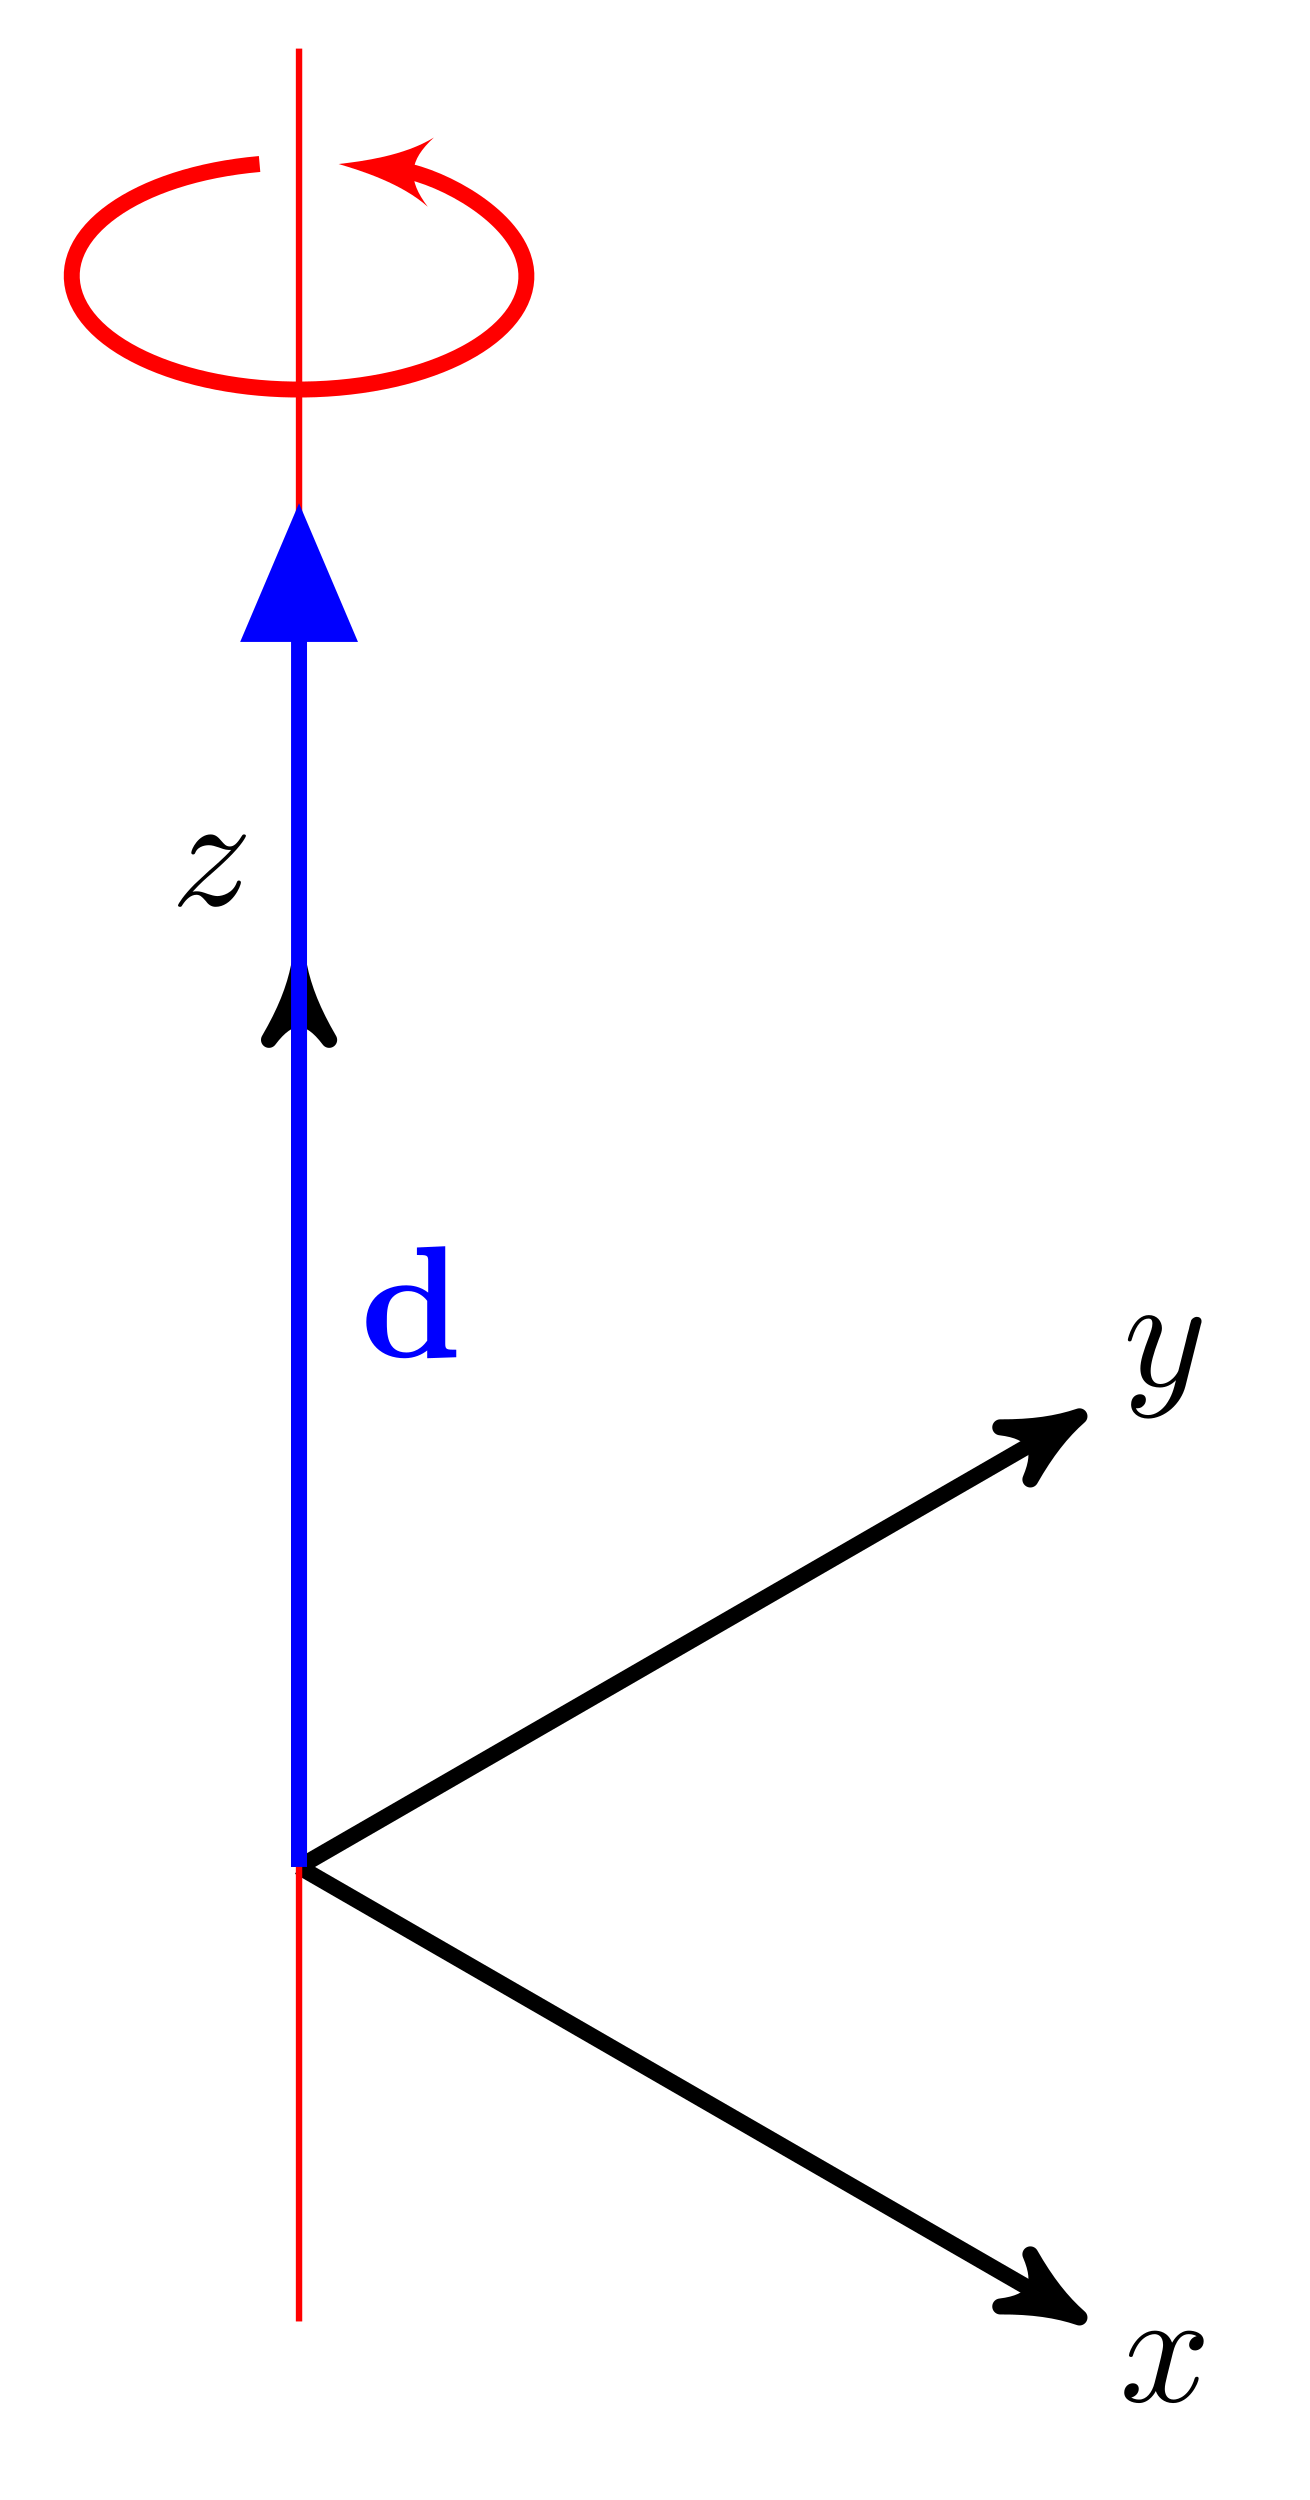
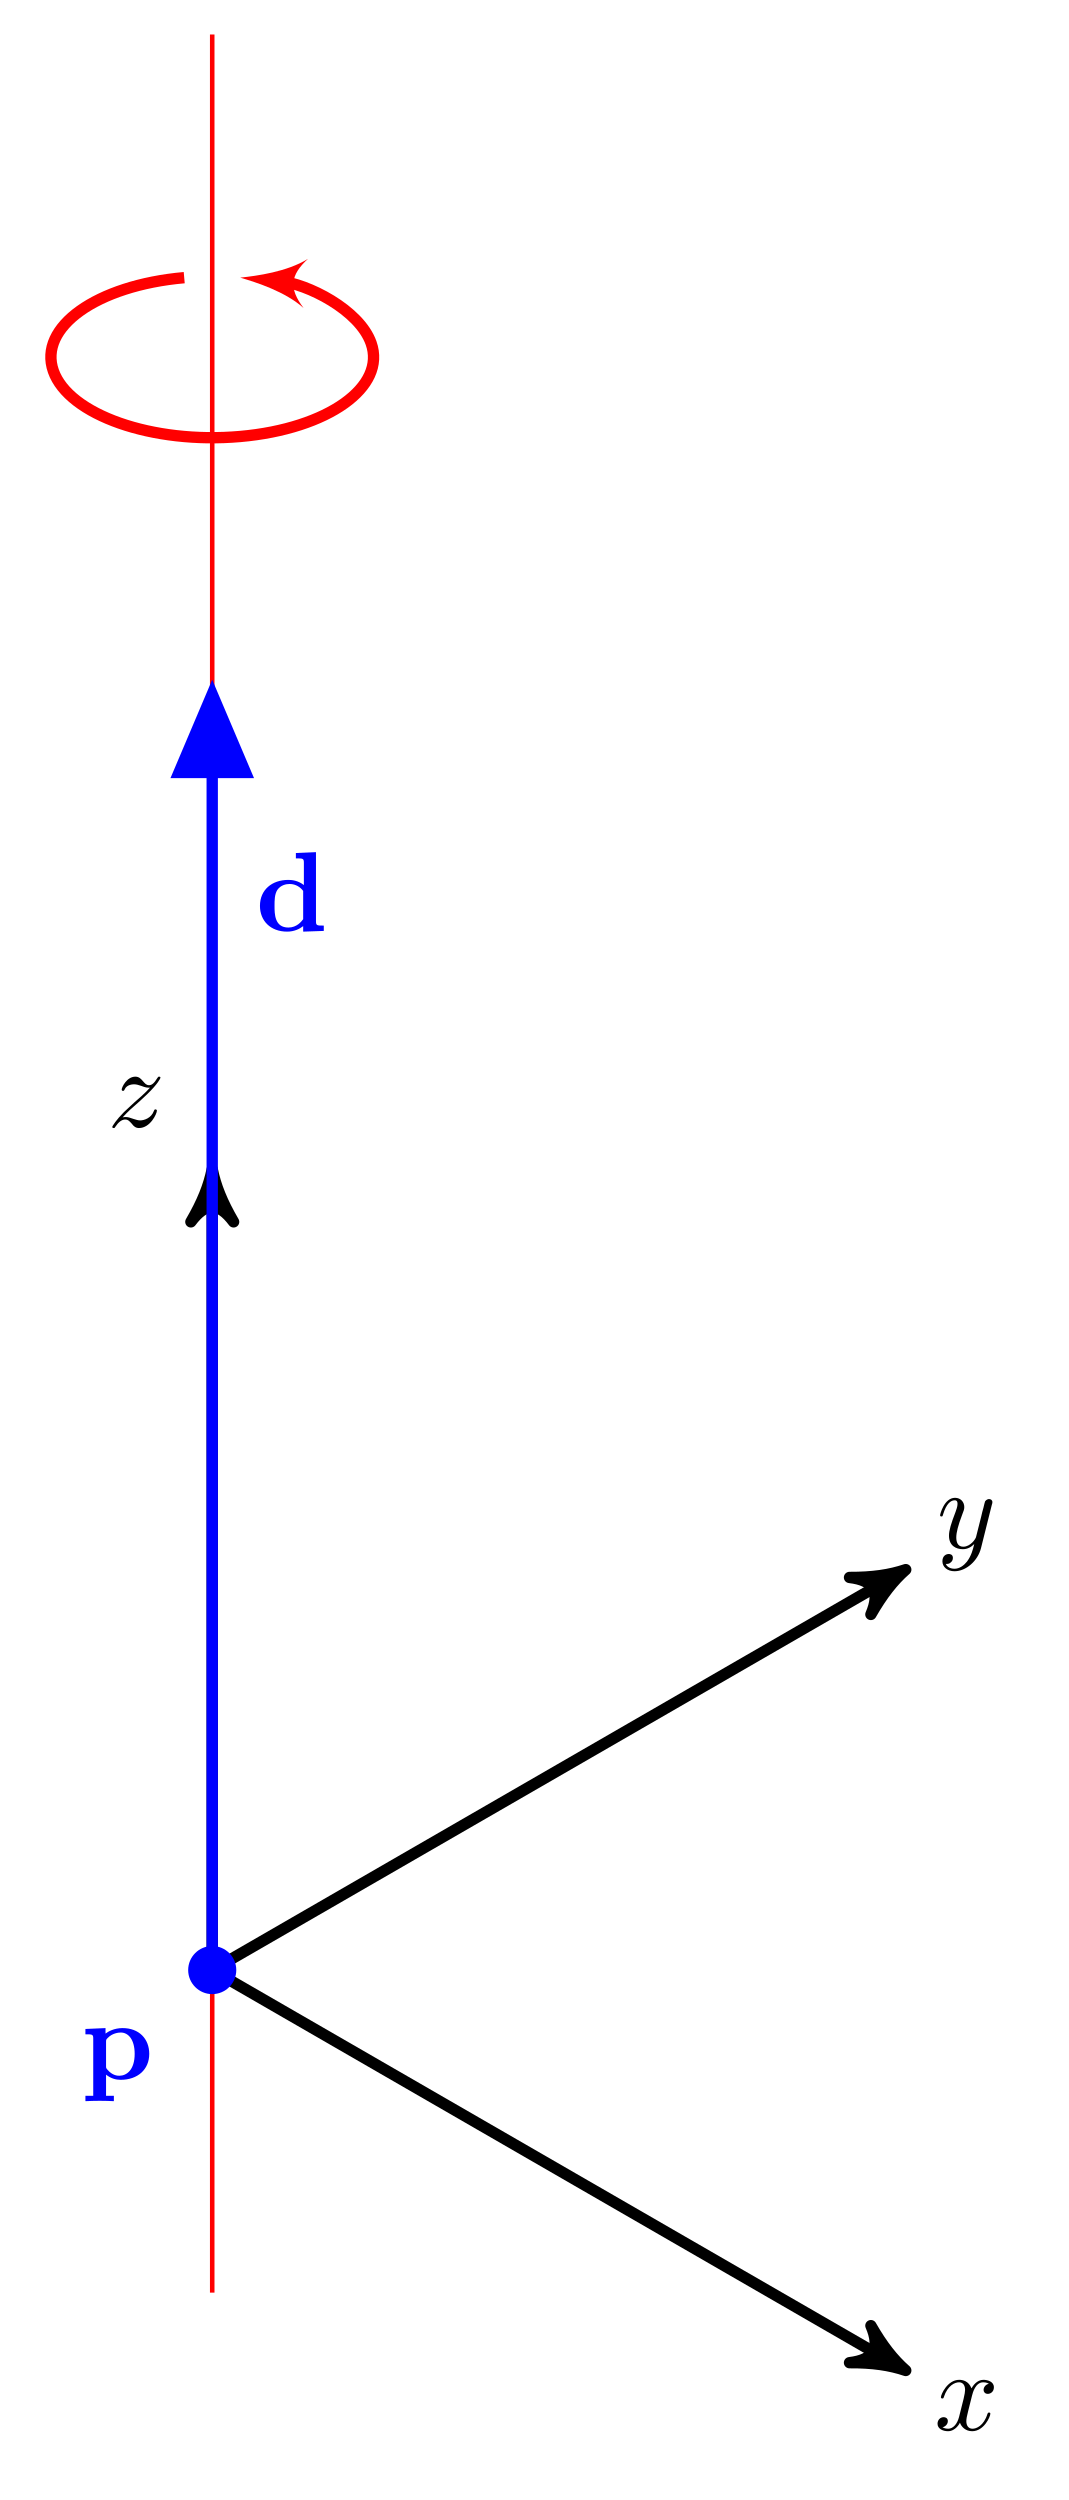
- <svg xmlns="http://www.w3.org/2000/svg" xmlns:xlink="http://www.w3.org/1999/xlink" width="81.659pt" height="155.9pt" viewBox="0 0 81.659 155.9" version="1.1">
+ <svg xmlns="http://www.w3.org/2000/svg" xmlns:xlink="http://www.w3.org/1999/xlink" width="93.933pt" height="219.679pt" viewBox="0 0 93.933 219.679" version="1.1">
  <defs>
    <g>
      <symbol overflow="visible" id="glyph0-0">
        <path style="stroke:none;" d="" />
      </symbol>
      <symbol overflow="visible" id="glyph0-1">
        <path style="stroke:none;" d="M 3.328 -3.016 C 3.391 -3.266 3.625 -4.188 4.312 -4.188 C 4.359 -4.188 4.609 -4.188 4.812 -4.062 C 4.531 -4 4.344 -3.766 4.344 -3.516 C 4.344 -3.359 4.453 -3.172 4.719 -3.172 C 4.938 -3.172 5.25 -3.344 5.25 -3.75 C 5.25 -4.266 4.672 -4.406 4.328 -4.406 C 3.75 -4.406 3.406 -3.875 3.281 -3.656 C 3.031 -4.312 2.5 -4.406 2.203 -4.406 C 1.172 -4.406 0.594 -3.125 0.594 -2.875 C 0.594 -2.766 0.703 -2.766 0.719 -2.766 C 0.797 -2.766 0.828 -2.797 0.844 -2.875 C 1.188 -3.938 1.844 -4.188 2.188 -4.188 C 2.375 -4.188 2.719 -4.094 2.719 -3.516 C 2.719 -3.203 2.547 -2.547 2.188 -1.141 C 2.031 -0.531 1.672 -0.109 1.234 -0.109 C 1.172 -0.109 0.953 -0.109 0.734 -0.234 C 0.984 -0.297 1.203 -0.5 1.203 -0.781 C 1.203 -1.047 0.984 -1.125 0.844 -1.125 C 0.531 -1.125 0.297 -0.875 0.297 -0.547 C 0.297 -0.094 0.781 0.109 1.219 0.109 C 1.891 0.109 2.25 -0.594 2.266 -0.641 C 2.391 -0.281 2.75 0.109 3.344 0.109 C 4.375 0.109 4.938 -1.172 4.938 -1.422 C 4.938 -1.531 4.859 -1.531 4.828 -1.531 C 4.734 -1.531 4.719 -1.484 4.688 -1.422 C 4.359 -0.344 3.688 -0.109 3.375 -0.109 C 2.984 -0.109 2.828 -0.422 2.828 -0.766 C 2.828 -0.984 2.875 -1.203 2.984 -1.641 Z M 3.328 -3.016 " />
      </symbol>
      <symbol overflow="visible" id="glyph0-2">
        <path style="stroke:none;" d="M 4.844 -3.797 C 4.891 -3.938 4.891 -3.953 4.891 -4.031 C 4.891 -4.203 4.75 -4.297 4.594 -4.297 C 4.5 -4.297 4.344 -4.234 4.25 -4.094 C 4.234 -4.031 4.141 -3.734 4.109 -3.547 C 4.031 -3.297 3.969 -3.016 3.906 -2.75 L 3.453 -0.953 C 3.422 -0.812 2.984 -0.109 2.328 -0.109 C 1.828 -0.109 1.719 -0.547 1.719 -0.922 C 1.719 -1.375 1.891 -2 2.219 -2.875 C 2.375 -3.281 2.422 -3.391 2.422 -3.594 C 2.422 -4.031 2.109 -4.406 1.609 -4.406 C 0.656 -4.406 0.297 -2.953 0.297 -2.875 C 0.297 -2.766 0.391 -2.766 0.406 -2.766 C 0.516 -2.766 0.516 -2.797 0.562 -2.953 C 0.844 -3.891 1.234 -4.188 1.578 -4.188 C 1.656 -4.188 1.828 -4.188 1.828 -3.875 C 1.828 -3.625 1.719 -3.359 1.656 -3.172 C 1.25 -2.109 1.078 -1.547 1.078 -1.078 C 1.078 -0.188 1.703 0.109 2.297 0.109 C 2.688 0.109 3.016 -0.062 3.297 -0.344 C 3.172 0.172 3.047 0.672 2.656 1.203 C 2.391 1.531 2.016 1.828 1.562 1.828 C 1.422 1.828 0.969 1.797 0.797 1.406 C 0.953 1.406 1.094 1.406 1.219 1.281 C 1.328 1.203 1.422 1.062 1.422 0.875 C 1.422 0.562 1.156 0.531 1.062 0.531 C 0.828 0.531 0.5 0.688 0.5 1.172 C 0.5 1.672 0.938 2.047 1.562 2.047 C 2.578 2.047 3.609 1.141 3.891 0.016 Z M 4.844 -3.797 " />
      </symbol>
      <symbol overflow="visible" id="glyph0-3">
        <path style="stroke:none;" d="M 1.328 -0.828 C 1.859 -1.406 2.156 -1.656 2.516 -1.969 C 2.516 -1.969 3.125 -2.5 3.484 -2.859 C 4.438 -3.781 4.656 -4.266 4.656 -4.312 C 4.656 -4.406 4.562 -4.406 4.547 -4.406 C 4.469 -4.406 4.453 -4.391 4.391 -4.297 C 4.094 -3.812 3.891 -3.656 3.656 -3.656 C 3.406 -3.656 3.297 -3.812 3.141 -3.984 C 2.953 -4.203 2.781 -4.406 2.453 -4.406 C 1.703 -4.406 1.25 -3.484 1.25 -3.266 C 1.25 -3.219 1.281 -3.156 1.359 -3.156 C 1.453 -3.156 1.469 -3.203 1.5 -3.266 C 1.688 -3.734 2.266 -3.734 2.344 -3.734 C 2.547 -3.734 2.734 -3.672 2.969 -3.594 C 3.375 -3.438 3.484 -3.438 3.734 -3.438 C 3.375 -3.016 2.547 -2.297 2.359 -2.141 L 1.453 -1.297 C 0.781 -0.625 0.422 -0.062 0.422 0.016 C 0.422 0.109 0.531 0.109 0.547 0.109 C 0.625 0.109 0.641 0.094 0.703 -0.016 C 0.938 -0.375 1.234 -0.641 1.562 -0.641 C 1.781 -0.641 1.891 -0.547 2.141 -0.266 C 2.297 -0.047 2.484 0.109 2.766 0.109 C 3.766 0.109 4.344 -1.156 4.344 -1.422 C 4.344 -1.469 4.297 -1.531 4.219 -1.531 C 4.125 -1.531 4.109 -1.469 4.078 -1.391 C 3.844 -0.75 3.203 -0.562 2.875 -0.562 C 2.688 -0.562 2.5 -0.625 2.297 -0.688 C 1.953 -0.812 1.797 -0.859 1.594 -0.859 C 1.578 -0.859 1.422 -0.859 1.328 -0.828 Z M 1.328 -0.828 " />
      </symbol>
      <symbol overflow="visible" id="glyph1-0">
        <path style="stroke:none;" d="" />
      </symbol>
      <symbol overflow="visible" id="glyph1-1">
        <path style="stroke:none;" d="M 4.172 -0.422 L 4.172 0.062 L 5.984 0 L 5.984 -0.469 C 5.375 -0.469 5.297 -0.469 5.297 -0.859 L 5.297 -6.922 L 3.531 -6.844 L 3.531 -6.375 C 4.156 -6.375 4.234 -6.375 4.234 -5.984 L 4.234 -4.031 C 3.734 -4.422 3.203 -4.484 2.875 -4.484 C 1.422 -4.484 0.375 -3.609 0.375 -2.203 C 0.375 -0.891 1.297 0.062 2.766 0.062 C 3.375 0.062 3.859 -0.172 4.172 -0.422 Z M 4.172 -3.516 L 4.172 -1.031 C 4.031 -0.844 3.625 -0.297 2.875 -0.297 C 1.656 -0.297 1.656 -1.5 1.656 -2.203 C 1.656 -2.688 1.656 -3.219 1.906 -3.609 C 2.203 -4.031 2.672 -4.125 2.984 -4.125 C 3.547 -4.125 3.953 -3.812 4.172 -3.516 Z M 4.172 -3.516 " />
      </symbol>
+       <symbol overflow="visible" id="glyph1-2">
+         <path style="stroke:none;" d="M 2.188 -3.281 C 2.188 -3.469 2.203 -3.484 2.344 -3.625 C 2.734 -4.031 3.266 -4.094 3.484 -4.094 C 4.141 -4.094 4.703 -3.484 4.703 -2.219 C 4.703 -0.812 4 -0.297 3.359 -0.297 C 3.219 -0.297 2.75 -0.297 2.297 -0.844 C 2.188 -0.969 2.188 -0.984 2.188 -1.172 Z M 2.188 -0.391 C 2.625 -0.047 3.062 0.062 3.469 0.062 C 4.969 0.062 5.984 -0.844 5.984 -2.219 C 5.984 -3.547 5.078 -4.484 3.641 -4.484 C 2.891 -4.484 2.359 -4.172 2.141 -4 L 2.141 -4.484 L 0.375 -4.406 L 0.375 -3.938 C 0.984 -3.938 1.062 -3.938 1.062 -3.562 L 1.062 1.469 L 0.375 1.469 L 0.375 1.938 C 0.641 1.922 1.25 1.906 1.625 1.906 C 2.016 1.906 2.609 1.922 2.875 1.938 L 2.875 1.469 L 2.188 1.469 Z M 2.188 -0.391 " />
+       </symbol>
    </g>
    <clipPath id="clip1">
-       <path d="M 4 102 L 81 102 L 81 155.898 L 4 155.898 Z M 4 102 " />
+       <path d="M 4 159 L 93 159 L 93 219.68 L 4 219.68 Z M 4 159 " />
    </clipPath>
  </defs>
  <g id="surface1">
    <g clip-path="url(#clip1)" clip-rule="nonzero">
-       <path style="fill:none;stroke-width:0.996;stroke-linecap:butt;stroke-linejoin:miter;stroke:rgb(0%,0%,0%);stroke-opacity:1;stroke-miterlimit:10;" d="M -0.002 -0.002 L 47.666 -27.521 " transform="matrix(1,0,0,-1,18.65,116.42)" />
+       <path style="fill:none;stroke-width:0.996;stroke-linecap:butt;stroke-linejoin:miter;stroke:rgb(0%,0%,0%);stroke-opacity:1;stroke-miterlimit:10;" d="M -0.002 -0.001 L 59.94 -34.607 " transform="matrix(1,0,0,-1,18.65,173.112)" />
    </g>
-     <path style="fill-rule:nonzero;fill:rgb(0%,0%,0%);fill-opacity:1;stroke-width:0.996;stroke-linecap:butt;stroke-linejoin:round;stroke:rgb(0%,0%,0%);stroke-opacity:1;stroke-miterlimit:10;" d="M 1.156 -0.002 C -0.288 0.288 -1.731 0.866 -3.465 1.877 C -1.731 0.578 -1.732 -0.578 -3.467 -1.877 C -1.732 -0.866 -0.288 -0.29 1.156 -0.002 Z M 1.156 -0.002 " transform="matrix(0.86601,0.49998,0.49998,-0.86601,66.316,143.9399)" />
+     <path style="fill-rule:nonzero;fill:rgb(0%,0%,0%);fill-opacity:1;stroke-width:0.996;stroke-linecap:butt;stroke-linejoin:round;stroke:rgb(0%,0%,0%);stroke-opacity:1;stroke-miterlimit:10;" d="M 1.155 -0.001 C -0.289 0.288 -1.733 0.867 -3.466 1.878 C -1.733 0.578 -1.734 -0.577 -3.467 -1.88 C -1.734 -0.866 -0.289 -0.289 1.155 -0.001 Z M 1.155 -0.001 " transform="matrix(0.86601,0.49998,0.49998,-0.86601,78.59055,207.7186)" />
    <g style="fill:rgb(0%,0%,0%);fill-opacity:1;">
-       <use xlink:href="#glyph0-1" x="69.81" y="149.746" />
+       <use xlink:href="#glyph0-1" x="82.085" y="213.525" />
    </g>
-     <path style="fill:none;stroke-width:0.996;stroke-linecap:butt;stroke-linejoin:miter;stroke:rgb(0%,0%,0%);stroke-opacity:1;stroke-miterlimit:10;" d="M -0.002 -0.002 L 47.666 27.522 " transform="matrix(1,0,0,-1,18.65,116.42)" />
-     <path style="fill-rule:nonzero;fill:rgb(0%,0%,0%);fill-opacity:1;stroke-width:0.996;stroke-linecap:butt;stroke-linejoin:round;stroke:rgb(0%,0%,0%);stroke-opacity:1;stroke-miterlimit:10;" d="M 1.156 0.002 C -0.288 0.29 -1.732 0.867 -3.467 1.877 C -1.732 0.578 -1.731 -0.577 -3.467 -1.88 C -1.731 -0.866 -0.287 -0.288 1.156 0.002 Z M 1.156 0.002 " transform="matrix(0.86601,-0.49998,-0.49998,-0.86601,66.316,88.90007)" />
+     <path style="fill:none;stroke-width:0.996;stroke-linecap:butt;stroke-linejoin:miter;stroke:rgb(0%,0%,0%);stroke-opacity:1;stroke-miterlimit:10;" d="M -0.002 -0.001 L 59.94 34.608 " transform="matrix(1,0,0,-1,18.65,173.112)" />
+     <path style="fill-rule:nonzero;fill:rgb(0%,0%,0%);fill-opacity:1;stroke-width:0.996;stroke-linecap:butt;stroke-linejoin:round;stroke:rgb(0%,0%,0%);stroke-opacity:1;stroke-miterlimit:10;" d="M 1.155 0.002 C -0.289 0.29 -1.733 0.867 -3.468 1.878 C -1.733 0.578 -1.732 -0.577 -3.466 -1.876 C -1.732 -0.866 -0.288 -0.287 1.155 0.002 Z M 1.155 0.002 " transform="matrix(0.86601,-0.49998,-0.49998,-0.86601,78.59055,138.5054)" />
    <g style="fill:rgb(0%,0%,0%);fill-opacity:1;">
-       <use xlink:href="#glyph0-2" x="70.036" y="86.415" />
+       <use xlink:href="#glyph0-2" x="82.311" y="136.021" />
    </g>
-     <path style="fill:none;stroke-width:0.996;stroke-linecap:butt;stroke-linejoin:miter;stroke:rgb(0%,0%,0%);stroke-opacity:1;stroke-miterlimit:10;" d="M -0.002 -0.002 L -0.002 55.041 " transform="matrix(1,0,0,-1,18.65,116.42)" />
-     <path style="fill-rule:nonzero;fill:rgb(0%,0%,0%);fill-opacity:1;stroke-width:0.996;stroke-linecap:butt;stroke-linejoin:round;stroke:rgb(0%,0%,0%);stroke-opacity:1;stroke-miterlimit:10;" d="M 1.158 0.002 C -0.288 0.291 -1.733 0.865 -3.467 1.877 C -1.733 0.58 -1.733 -0.577 -3.467 -1.877 C -1.733 -0.866 -0.288 -0.287 1.158 0.002 Z M 1.158 0.002 " transform="matrix(0,-1,-1,0,18.65,61.3802)" />
+     <path style="fill:none;stroke-width:0.996;stroke-linecap:butt;stroke-linejoin:miter;stroke:rgb(0%,0%,0%);stroke-opacity:1;stroke-miterlimit:10;" d="M -0.002 -0.001 L -0.002 69.214 " transform="matrix(1,0,0,-1,18.65,173.112)" />
+     <path style="fill-rule:nonzero;fill:rgb(0%,0%,0%);fill-opacity:1;stroke-width:0.996;stroke-linecap:butt;stroke-linejoin:round;stroke:rgb(0%,0%,0%);stroke-opacity:1;stroke-miterlimit:10;" d="M 1.157 0.002 C -0.289 0.291 -1.734 0.865 -3.468 1.877 C -1.734 0.58 -1.734 -0.577 -3.468 -1.877 C -1.734 -0.866 -0.289 -0.287 1.157 0.002 Z M 1.157 0.002 " transform="matrix(0,-1,-1,0,18.65,103.8988)" />
    <g style="fill:rgb(0%,0%,0%);fill-opacity:1;">
-       <use xlink:href="#glyph0-3" x="10.679" y="56.441" />
+       <use xlink:href="#glyph0-3" x="9.444" y="99.014" />
    </g>
-     <path style="fill:none;stroke-width:0.399;stroke-linecap:butt;stroke-linejoin:miter;stroke:rgb(100%,0%,0%);stroke-opacity:1;stroke-miterlimit:10;" d="M -0.002 -28.346 L -0.002 113.389 " transform="matrix(1,0,0,-1,18.65,116.42)" />
-     <path style="fill:none;stroke-width:0.996;stroke-linecap:butt;stroke-linejoin:miter;stroke:rgb(0%,0%,100%);stroke-opacity:1;stroke-miterlimit:10;" d="M -0.002 -0.002 L -0.002 83.393 " transform="matrix(1,0,0,-1,18.65,116.42)" />
-     <path style="fill-rule:nonzero;fill:rgb(0%,0%,100%);fill-opacity:1;stroke-width:0.996;stroke-linecap:butt;stroke-linejoin:miter;stroke:rgb(0%,0%,100%);stroke-opacity:1;stroke-miterlimit:10;" d="M -6.503 2.92 L 0.372 0.002 L -6.503 -2.92 Z M -6.503 2.92 " transform="matrix(0,-1,-1,0,18.65,33.02841)" />
+     <path style="fill:none;stroke-width:0.399;stroke-linecap:butt;stroke-linejoin:miter;stroke:rgb(100%,0%,0%);stroke-opacity:1;stroke-miterlimit:10;" d="M -0.002 -28.345 L -0.002 170.081 " transform="matrix(1,0,0,-1,18.65,173.112)" />
+     <path style="fill:none;stroke-width:0.996;stroke-linecap:butt;stroke-linejoin:miter;stroke:rgb(0%,0%,100%);stroke-opacity:1;stroke-miterlimit:10;" d="M -0.002 -0.001 L -0.002 111.737 " transform="matrix(1,0,0,-1,18.65,173.112)" />
+     <path style="fill-rule:nonzero;fill:rgb(0%,0%,100%);fill-opacity:1;stroke-width:0.996;stroke-linecap:butt;stroke-linejoin:miter;stroke:rgb(0%,0%,100%);stroke-opacity:1;stroke-miterlimit:10;" d="M -6.505 2.92 L 0.374 0.002 L -6.505 -2.92 Z M -6.505 2.92 " transform="matrix(0,-1,-1,0,18.65,61.37361)" />
    <g style="fill:rgb(0%,0%,100%);fill-opacity:1;">
-       <use xlink:href="#glyph1-1" x="22.468" y="84.637" />
+       <use xlink:href="#glyph1-1" x="22.468" y="81.802" />
    </g>
-     <path style="fill:none;stroke-width:0.996;stroke-linecap:butt;stroke-linejoin:miter;stroke:rgb(100%,0%,0%);stroke-opacity:1;stroke-miterlimit:10;" d="M -2.462 106.193 C -10.17 105.514 -15.318 101.838 -13.959 97.983 C -12.599 94.127 -5.248 91.557 2.459 92.236 C 10.17 92.916 15.319 96.588 13.959 100.443 C 12.924 103.377 8.327 105.674 5.916 105.889 " transform="matrix(1,0,0,-1,18.65,116.42)" />
-     <path style=" stroke:none;fill-rule:nonzero;fill:rgb(100%,0%,0%);fill-opacity:1;" d="M 21.109 10.227 C 22.523 10.641 25.062 11.445 26.676 12.895 C 25.379 11.184 25.48 10.031 27.059 8.574 C 25.215 9.719 22.574 10.066 21.109 10.227 Z M 21.109 10.227 " />
+     <path style="fill:none;stroke-width:0.996;stroke-linecap:butt;stroke-linejoin:miter;stroke:rgb(100%,0%,0%);stroke-opacity:1;stroke-miterlimit:10;" d="M -2.462 148.714 C -10.17 148.034 -15.318 144.358 -13.959 140.503 C -12.599 136.647 -5.248 134.077 2.459 134.757 C 10.17 135.436 15.319 139.112 13.959 142.964 C 12.924 145.897 8.327 148.194 5.916 148.409 " transform="matrix(1,0,0,-1,18.65,173.112)" />
+     <path style=" stroke:none;fill-rule:nonzero;fill:rgb(100%,0%,0%);fill-opacity:1;" d="M 21.109 24.398 C 22.523 24.812 25.062 25.617 26.676 27.066 C 25.379 25.355 25.48 24.203 27.059 22.746 C 25.215 23.891 22.574 24.238 21.109 24.398 Z M 21.109 24.398 " />
+     <path style=" stroke:none;fill-rule:nonzero;fill:rgb(0%,0%,100%);fill-opacity:1;" d="M 20.762 173.113 C 20.762 171.945 19.816 171 18.648 171 C 17.484 171 16.535 171.945 16.535 173.113 C 16.535 174.277 17.484 175.227 18.648 175.227 C 19.816 175.227 20.762 174.277 20.762 173.113 Z M 20.762 173.113 " />
+     <g style="fill:rgb(0%,0%,100%);fill-opacity:1;">
+       <use xlink:href="#glyph1-2" x="7.131" y="182.695" />
+     </g>
  </g>
</svg>
